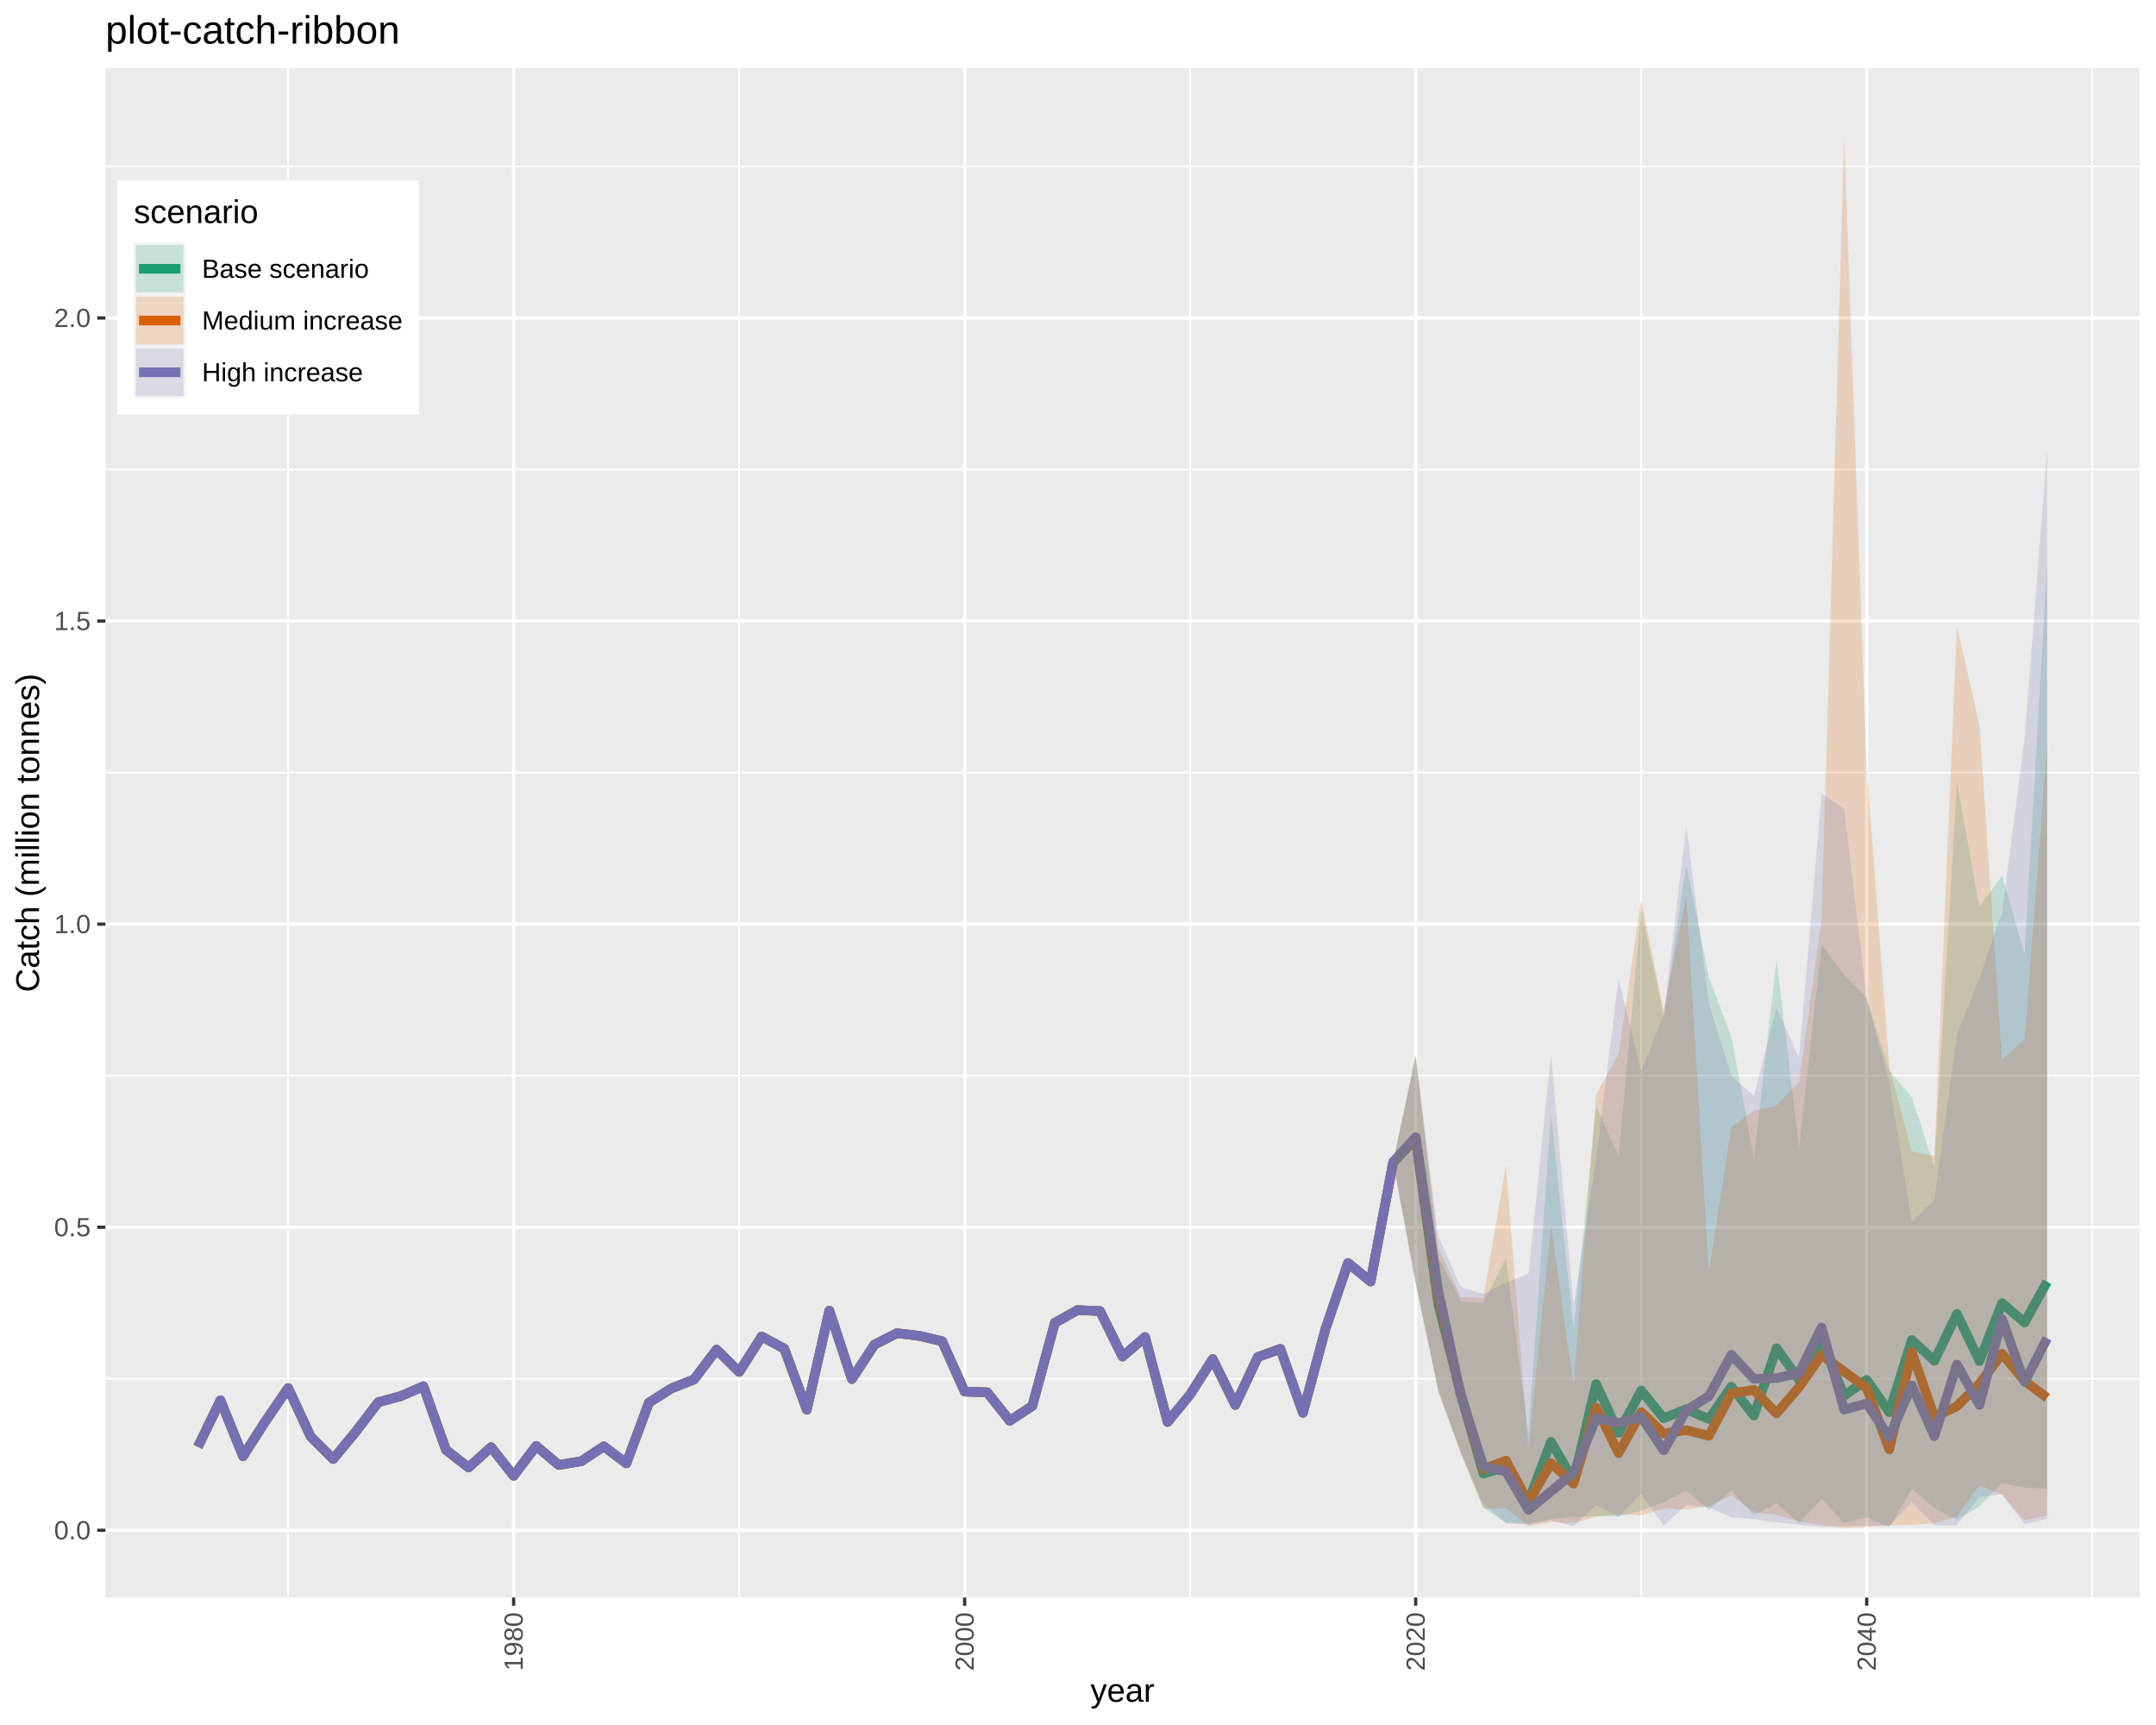
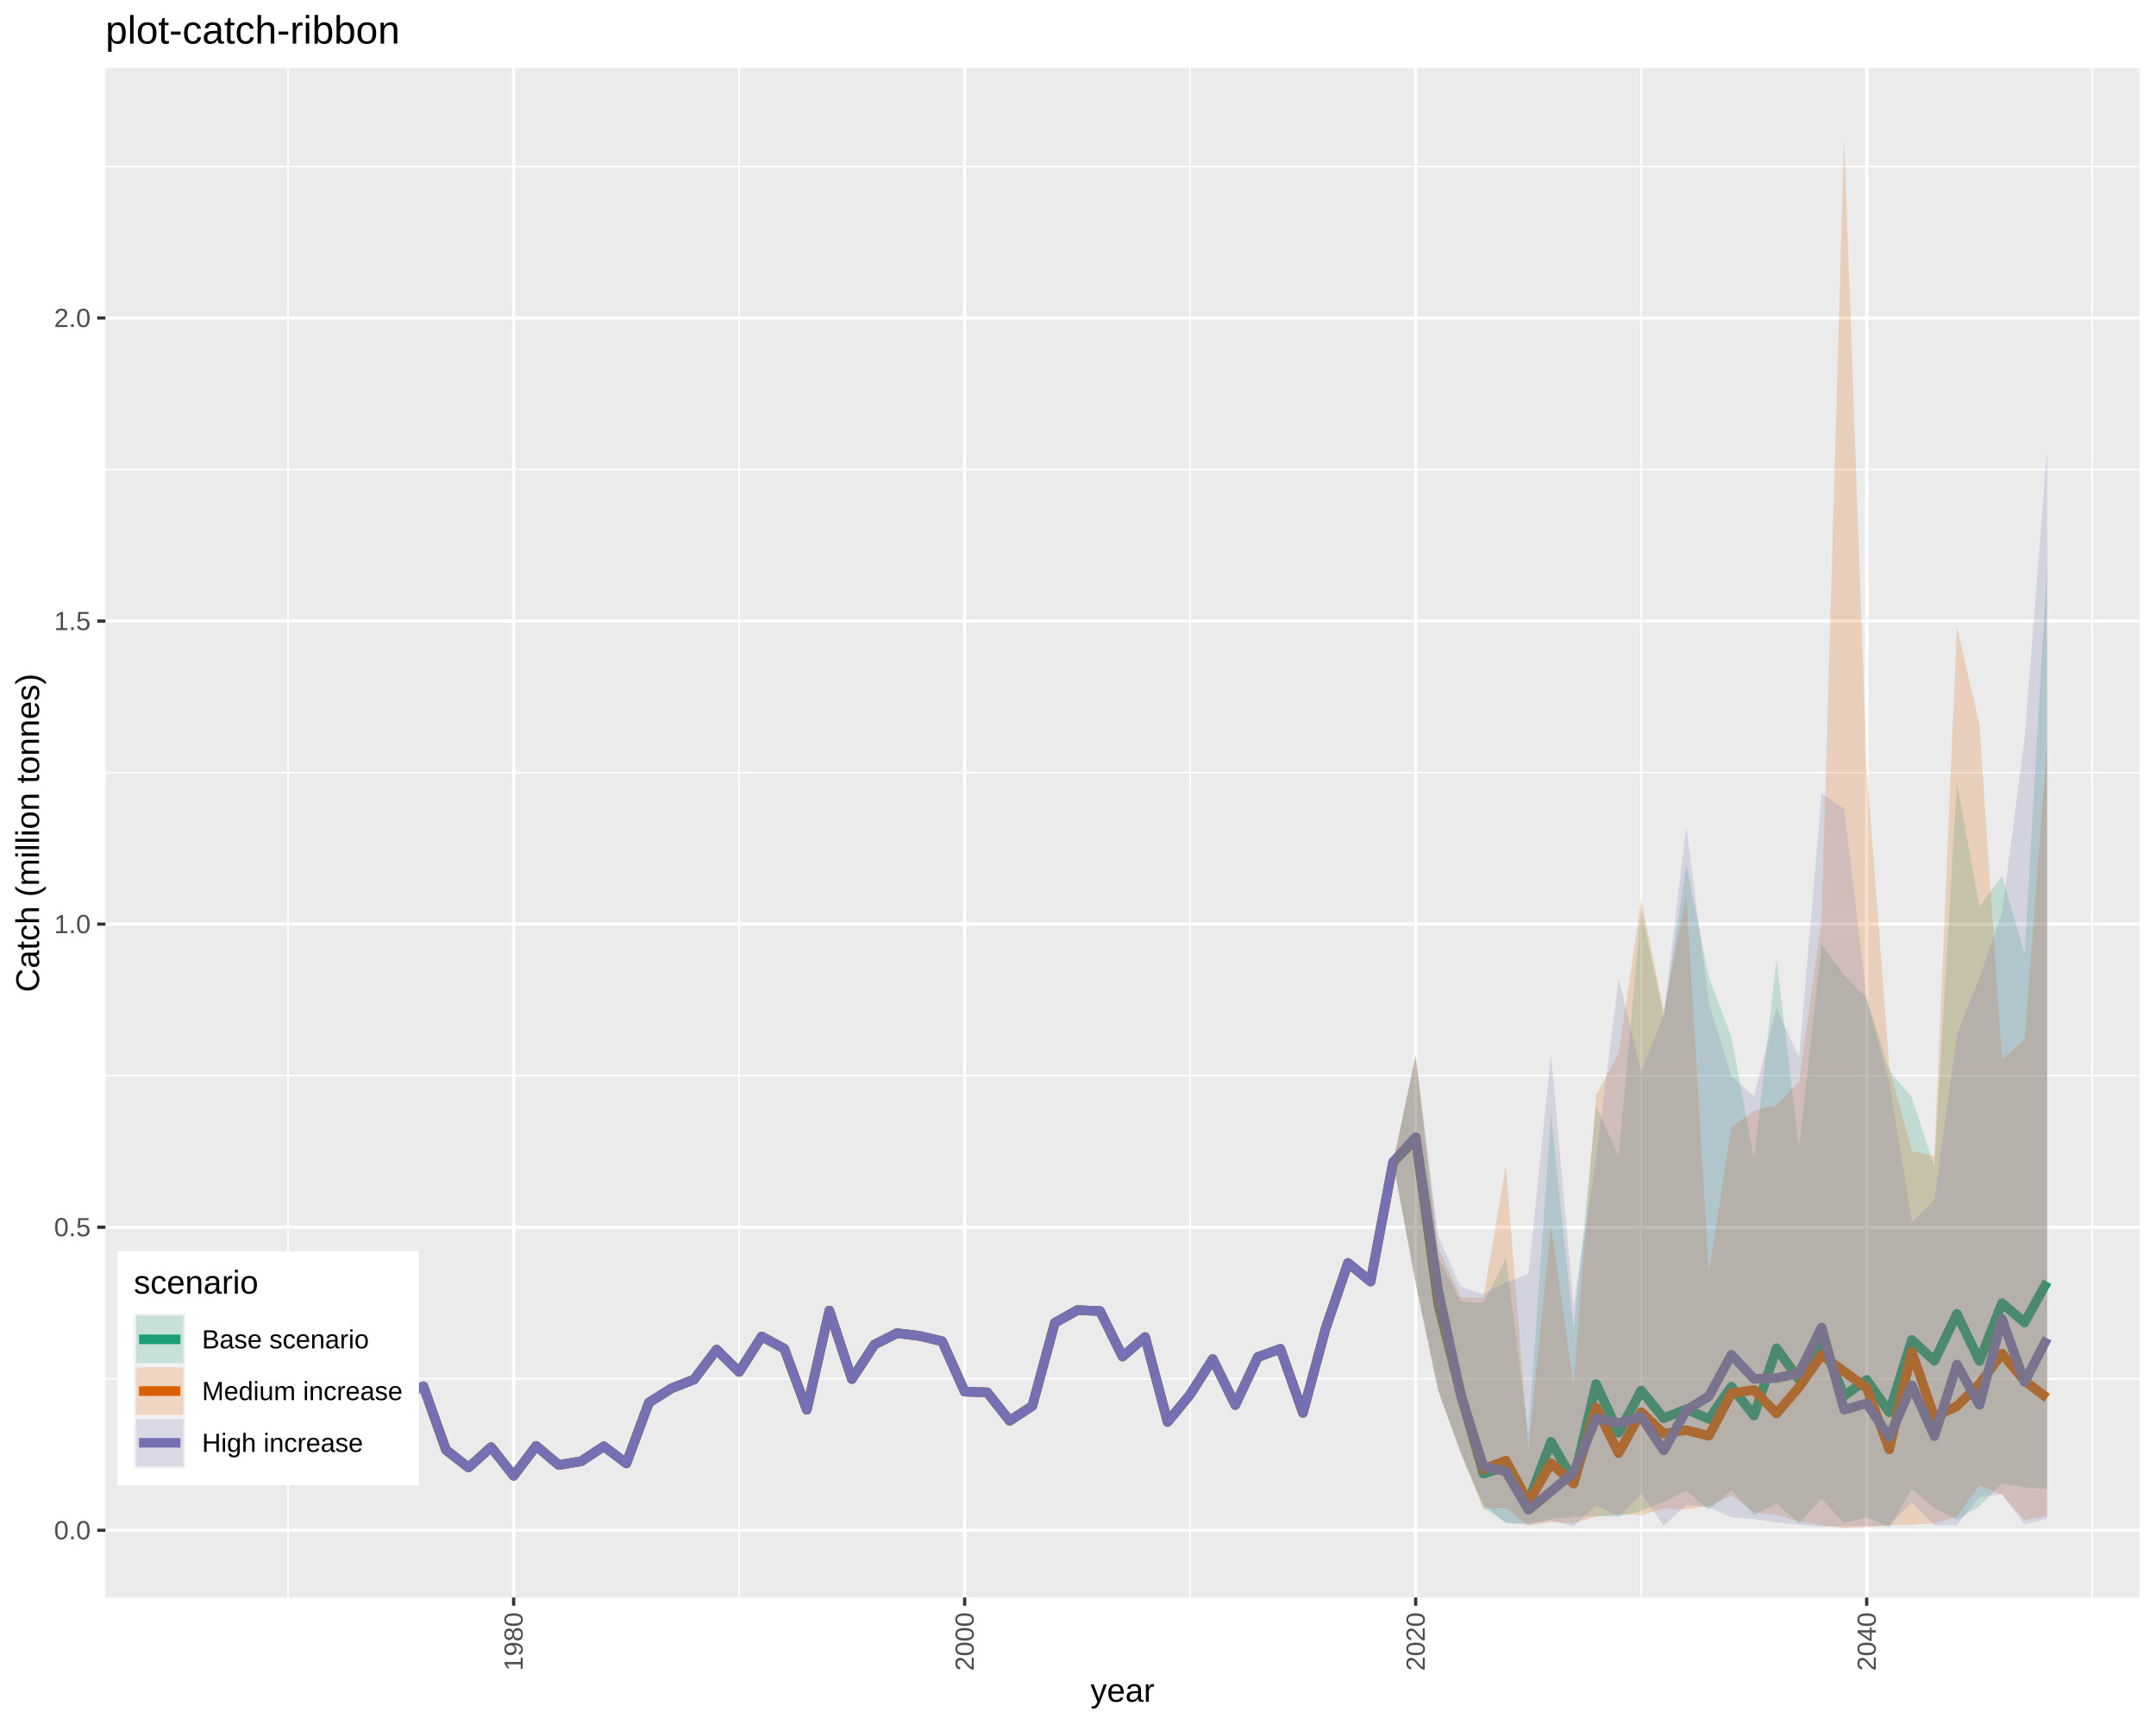
<svg xmlns="http://www.w3.org/2000/svg" viewBox="0 0 720.00 576.00">
  <defs>
    <style type="text/css">
    line, polyline, polygon, path, rect, circle {
      fill: none;
      stroke: #000000;
      stroke-linecap: round;
      stroke-linejoin: round;
      stroke-miterlimit: 10.00;
    }
  </style>
  </defs>
  <rect width="100%" height="100%" style="stroke: none; fill: #FFFFFF;" />
  <rect x="0.00" y="0.00" width="720.00" height="576.00" style="stroke-width: 1.07; stroke: #FFFFFF; fill: #FFFFFF;" />
  <defs>
    <clipPath id="cpMzUuMjF8NzE0LjUyfDUzMy40NHwyMi43Nw==">
      <rect x="35.21" y="22.77" width="679.31" height="510.67" />
    </clipPath>
  </defs>
  <rect x="35.21" y="22.77" width="679.31" height="510.67" style="stroke-width: 1.07; stroke: none; fill: #EBEBEB;" clip-path="url(#cpMzUuMjF8NzE0LjUyfDUzMy40NHwyMi43Nw==)" />
  <polyline points="35.21,460.38 714.52,460.38 " style="stroke-width: 0.53; stroke: #FFFFFF; stroke-linecap: butt;" clip-path="url(#cpMzUuMjF8NzE0LjUyfDUzMy40NHwyMi43Nw==)" />
  <polyline points="35.21,359.18 714.52,359.18 " style="stroke-width: 0.53; stroke: #FFFFFF; stroke-linecap: butt;" clip-path="url(#cpMzUuMjF8NzE0LjUyfDUzMy40NHwyMi43Nw==)" />
  <polyline points="35.21,257.98 714.52,257.98 " style="stroke-width: 0.53; stroke: #FFFFFF; stroke-linecap: butt;" clip-path="url(#cpMzUuMjF8NzE0LjUyfDUzMy40NHwyMi43Nw==)" />
  <polyline points="35.21,156.78 714.52,156.78 " style="stroke-width: 0.53; stroke: #FFFFFF; stroke-linecap: butt;" clip-path="url(#cpMzUuMjF8NzE0LjUyfDUzMy40NHwyMi43Nw==)" />
  <polyline points="35.21,55.58 714.52,55.58 " style="stroke-width: 0.53; stroke: #FFFFFF; stroke-linecap: butt;" clip-path="url(#cpMzUuMjF8NzE0LjUyfDUzMy40NHwyMi43Nw==)" />
  <polyline points="96.22,533.44 96.22,22.77 " style="stroke-width: 0.53; stroke: #FFFFFF; stroke-linecap: butt;" clip-path="url(#cpMzUuMjF8NzE0LjUyfDUzMy40NHwyMi43Nw==)" />
  <polyline points="246.84,533.44 246.84,22.77 " style="stroke-width: 0.53; stroke: #FFFFFF; stroke-linecap: butt;" clip-path="url(#cpMzUuMjF8NzE0LjUyfDUzMy40NHwyMi43Nw==)" />
  <polyline points="397.46,533.44 397.46,22.77 " style="stroke-width: 0.53; stroke: #FFFFFF; stroke-linecap: butt;" clip-path="url(#cpMzUuMjF8NzE0LjUyfDUzMy40NHwyMi43Nw==)" />
  <polyline points="548.08,533.44 548.08,22.77 " style="stroke-width: 0.53; stroke: #FFFFFF; stroke-linecap: butt;" clip-path="url(#cpMzUuMjF8NzE0LjUyfDUzMy40NHwyMi43Nw==)" />
  <polyline points="698.71,533.44 698.71,22.77 " style="stroke-width: 0.53; stroke: #FFFFFF; stroke-linecap: butt;" clip-path="url(#cpMzUuMjF8NzE0LjUyfDUzMy40NHwyMi43Nw==)" />
  <polyline points="35.21,510.98 714.52,510.98 " style="stroke-width: 1.07; stroke: #FFFFFF; stroke-linecap: butt;" clip-path="url(#cpMzUuMjF8NzE0LjUyfDUzMy40NHwyMi43Nw==)" />
  <polyline points="35.21,409.78 714.52,409.78 " style="stroke-width: 1.07; stroke: #FFFFFF; stroke-linecap: butt;" clip-path="url(#cpMzUuMjF8NzE0LjUyfDUzMy40NHwyMi43Nw==)" />
  <polyline points="35.21,308.58 714.52,308.58 " style="stroke-width: 1.07; stroke: #FFFFFF; stroke-linecap: butt;" clip-path="url(#cpMzUuMjF8NzE0LjUyfDUzMy40NHwyMi43Nw==)" />
  <polyline points="35.21,207.38 714.52,207.38 " style="stroke-width: 1.07; stroke: #FFFFFF; stroke-linecap: butt;" clip-path="url(#cpMzUuMjF8NzE0LjUyfDUzMy40NHwyMi43Nw==)" />
  <polyline points="35.21,106.18 714.52,106.18 " style="stroke-width: 1.07; stroke: #FFFFFF; stroke-linecap: butt;" clip-path="url(#cpMzUuMjF8NzE0LjUyfDUzMy40NHwyMi43Nw==)" />
  <polyline points="171.53,533.44 171.53,22.77 " style="stroke-width: 1.07; stroke: #FFFFFF; stroke-linecap: butt;" clip-path="url(#cpMzUuMjF8NzE0LjUyfDUzMy40NHwyMi43Nw==)" />
  <polyline points="322.15,533.44 322.15,22.77 " style="stroke-width: 1.07; stroke: #FFFFFF; stroke-linecap: butt;" clip-path="url(#cpMzUuMjF8NzE0LjUyfDUzMy40NHwyMi43Nw==)" />
  <polyline points="472.77,533.44 472.77,22.77 " style="stroke-width: 1.07; stroke: #FFFFFF; stroke-linecap: butt;" clip-path="url(#cpMzUuMjF8NzE0LjUyfDUzMy40NHwyMi43Nw==)" />
  <polyline points="623.39,533.44 623.39,22.77 " style="stroke-width: 1.07; stroke: #FFFFFF; stroke-linecap: butt;" clip-path="url(#cpMzUuMjF8NzE0LjUyfDUzMy40NHwyMi43Nw==)" />
  <polyline points="66.09,483.11 73.62,467.59 81.15,486.25 88.68,474.52 96.22,463.50 103.75,479.69 111.28,487.19 118.81,478.06 126.34,468.22 133.87,466.18 141.40,462.91 148.93,484.13 156.46,490.01 164.00,483.23 171.53,492.78 179.06,482.82 186.59,489.18 194.12,487.92 201.65,482.95 209.18,488.64 216.71,468.35 224.24,463.59 231.78,460.62 239.31,450.65 246.84,458.10 254.37,446.27 261.90,450.33 269.43,470.72 276.96,437.63 284.49,460.48 292.02,448.99 299.56,445.17 307.09,446.07 314.62,447.86 322.15,464.68 329.68,464.93 337.21,474.41 344.74,469.46 352.27,441.70 359.80,437.48 367.34,437.77 374.87,452.96 382.40,446.47 389.93,474.82 397.46,465.62 404.99,453.82 412.52,469.13 420.05,453.13 427.58,450.41 435.12,471.75 442.65,443.72 450.18,421.73 457.71,427.91 465.24,388.05 472.77,380.40 480.30,435.45 487.83,465.41 495.36,492.05 502.90,489.84 510.43,501.33 517.96,481.43 525.49,494.40 533.02,462.13 540.55,478.42 548.08,464.31 555.61,473.56 563.14,470.54 570.68,473.83 578.21,463.03 585.74,472.70 593.27,450.17 600.80,460.69 608.33,447.76 615.86,466.03 623.39,460.75 630.93,471.57 638.46,447.42 645.99,454.40 653.52,438.72 661.05,454.47 668.58,435.12 676.11,441.61 683.64,427.98 " style="stroke-width: 3.20; stroke: #1B9E77; stroke-linecap: butt;" clip-path="url(#cpMzUuMjF8NzE0LjUyfDUzMy40NHwyMi43Nw==)" />
  <polyline points="66.09,483.11 73.62,467.59 81.15,486.25 88.68,474.52 96.22,463.50 103.75,479.69 111.28,487.19 118.81,478.06 126.34,468.22 133.87,466.18 141.40,462.91 148.93,484.13 156.46,490.01 164.00,483.23 171.53,492.78 179.06,482.82 186.59,489.18 194.12,487.92 201.65,482.95 209.18,488.64 216.71,468.35 224.24,463.59 231.78,460.62 239.31,450.65 246.84,458.10 254.37,446.27 261.90,450.33 269.43,470.72 276.96,437.63 284.49,460.48 292.02,448.99 299.56,445.17 307.09,446.07 314.62,447.86 322.15,464.68 329.68,464.93 337.21,474.41 344.74,469.46 352.27,441.70 359.80,437.48 367.34,437.77 374.87,452.96 382.40,446.47 389.93,474.82 397.46,465.62 404.99,453.82 412.52,469.13 420.05,453.13 427.58,450.41 435.12,471.75 442.65,443.72 450.18,421.73 457.71,427.91 465.24,388.05 472.77,379.97 480.30,433.23 487.83,465.68 495.36,490.55 502.90,487.73 510.43,501.65 517.96,488.54 525.49,495.42 533.02,470.01 540.55,485.22 548.08,471.53 555.61,478.70 563.14,477.55 570.68,479.44 578.21,465.23 585.74,464.12 593.27,471.97 600.80,463.17 608.33,452.41 615.86,457.99 623.39,463.46 630.93,483.99 638.46,451.42 645.99,473.18 653.52,469.54 661.05,462.11 668.58,452.01 676.11,461.09 683.64,466.77 " style="stroke-width: 3.20; stroke: #D95F02; stroke-linecap: butt;" clip-path="url(#cpMzUuMjF8NzE0LjUyfDUzMy40NHwyMi43Nw==)" />
  <polyline points="66.09,483.11 73.62,467.59 81.15,486.25 88.68,474.52 96.22,463.50 103.75,479.69 111.28,487.19 118.81,478.06 126.34,468.22 133.87,466.18 141.40,462.91 148.93,484.13 156.46,490.01 164.00,483.23 171.53,492.78 179.06,482.82 186.59,489.18 194.12,487.92 201.65,482.95 209.18,488.64 216.71,468.35 224.24,463.59 231.78,460.62 239.31,450.65 246.84,458.10 254.37,446.27 261.90,450.33 269.43,470.72 276.96,437.63 284.49,460.48 292.02,448.99 299.56,445.17 307.09,446.07 314.62,447.86 322.15,464.68 329.68,464.93 337.21,474.41 344.74,469.46 352.27,441.70 359.80,437.48 367.34,437.77 374.87,452.96 382.40,446.47 389.93,474.82 397.46,465.62 404.99,453.82 412.52,469.13 420.05,453.13 427.58,450.41 435.12,471.75 442.65,443.72 450.18,421.73 457.71,427.91 465.24,388.05 472.77,379.70 480.30,430.95 487.83,465.81 495.36,489.60 502.90,491.32 510.43,504.18 517.96,497.99 525.49,491.78 533.02,473.58 540.55,475.15 548.08,473.06 555.61,484.31 563.14,470.90 570.68,466.21 578.21,452.39 585.74,460.42 593.27,460.16 600.80,458.50 608.33,443.27 615.86,470.72 623.39,468.61 630.93,479.89 638.46,462.62 645.99,479.55 653.52,455.62 661.05,469.12 668.58,440.43 676.11,461.47 683.64,446.88 " style="stroke-width: 3.20; stroke: #7570B3; stroke-linecap: butt;" clip-path="url(#cpMzUuMjF8NzE0LjUyfDUzMy40NHwyMi43Nw==)" />
  <polygon points="66.09,483.11 73.62,467.59 81.15,486.25 88.68,474.52 96.22,463.50 103.75,479.69 111.28,487.19 118.81,478.06 126.34,468.22 133.87,466.18 141.40,462.91 148.93,484.13 156.46,490.01 164.00,483.23 171.53,492.78 179.06,482.82 186.59,489.18 194.12,487.92 201.65,482.95 209.18,488.64 216.71,468.35 224.24,463.59 231.78,460.62 239.31,450.65 246.84,458.10 254.37,446.27 261.90,450.33 269.43,470.72 276.96,437.63 284.49,460.48 292.02,448.99 299.56,445.17 307.09,446.07 314.62,447.86 322.15,464.68 329.68,464.93 337.21,474.41 344.74,469.46 352.27,441.70 359.80,437.48 367.34,437.77 374.87,452.96 382.40,446.47 389.93,474.82 397.46,465.62 404.99,453.82 412.52,469.13 420.05,453.13 427.58,450.41 435.12,471.75 442.65,443.72 450.18,421.73 457.71,427.91 465.24,388.05 472.77,352.33 480.30,419.75 487.83,434.54 495.36,435.17 502.90,420.04 510.43,478.99 517.96,372.19 525.49,443.94 533.02,369.31 540.55,386.06 548.08,303.73 555.61,339.49 563.14,288.88 570.68,326.33 578.21,346.28 585.74,386.98 593.27,320.38 600.80,383.24 608.33,315.30 615.86,325.61 623.39,333.31 630.93,357.48 638.46,366.42 645.99,389.68 653.52,261.50 661.05,302.76 668.58,292.45 676.11,318.48 683.64,188.37 683.64,497.07 676.11,496.76 668.58,495.27 661.05,502.99 653.52,507.50 645.99,503.56 638.46,497.17 630.93,509.99 623.39,506.61 615.86,508.61 608.33,500.43 600.80,508.66 593.27,501.96 585.74,506.00 578.21,497.63 570.68,504.22 563.14,497.73 555.61,501.50 548.08,504.47 540.55,506.37 533.02,506.33 525.49,506.49 517.96,507.25 510.43,508.75 502.90,508.43 495.36,503.43 487.83,485.22 480.30,464.65 472.77,428.74 465.24,388.05 457.71,427.91 450.18,421.73 442.65,443.72 435.12,471.75 427.58,450.41 420.05,453.13 412.52,469.13 404.99,453.82 397.46,465.62 389.93,474.82 382.40,446.47 374.87,452.96 367.34,437.77 359.80,437.48 352.27,441.70 344.74,469.46 337.21,474.41 329.68,464.93 322.15,464.68 314.62,447.86 307.09,446.07 299.56,445.17 292.02,448.99 284.49,460.48 276.96,437.63 269.43,470.72 261.90,450.33 254.37,446.27 246.84,458.10 239.31,450.65 231.78,460.62 224.24,463.59 216.71,468.35 209.18,488.64 201.65,482.95 194.12,487.92 186.59,489.18 179.06,482.82 171.53,492.78 164.00,483.23 156.46,490.01 148.93,484.13 141.40,462.91 133.87,466.18 126.34,468.22 118.81,478.06 111.28,487.19 103.75,479.69 96.22,463.50 88.68,474.52 81.15,486.25 73.62,467.59 66.09,483.11 " style="stroke-width: 0.00; stroke: none; fill: #1B9E77; fill-opacity: 0.20;" clip-path="url(#cpMzUuMjF8NzE0LjUyfDUzMy40NHwyMi43Nw==)" />
  <polygon points="66.09,483.11 73.62,467.59 81.15,486.25 88.68,474.52 96.22,463.50 103.75,479.69 111.28,487.19 118.81,478.06 126.34,468.22 133.87,466.18 141.40,462.91 148.93,484.13 156.46,490.01 164.00,483.23 171.53,492.78 179.06,482.82 186.59,489.18 194.12,487.92 201.65,482.95 209.18,488.64 216.71,468.35 224.24,463.59 231.78,460.62 239.31,450.65 246.84,458.10 254.37,446.27 261.90,450.33 269.43,470.72 276.96,437.63 284.49,460.48 292.02,448.99 299.56,445.17 307.09,446.07 314.62,447.86 322.15,464.68 329.68,464.93 337.21,474.41 344.74,469.46 352.27,441.70 359.80,437.48 367.34,437.77 374.87,452.96 382.40,446.47 389.93,474.82 397.46,465.62 404.99,453.82 412.52,469.13 420.05,453.13 427.58,450.41 435.12,471.75 442.65,443.72 450.18,421.73 457.71,427.91 465.24,388.05 472.77,352.18 480.30,416.61 487.83,433.16 495.36,433.45 502.90,389.16 510.43,483.70 517.96,408.98 525.49,462.65 533.02,365.56 540.55,351.84 548.08,300.27 555.61,337.52 563.14,298.96 570.68,424.60 578.21,376.29 585.74,370.93 593.27,369.09 600.80,361.22 608.33,307.16 615.86,45.98 623.39,256.29 630.93,356.14 638.46,384.44 645.99,385.98 653.52,209.23 661.05,242.02 668.58,353.78 676.11,347.05 683.64,248.20 683.64,506.12 676.11,507.57 668.58,499.10 661.05,496.00 653.52,506.35 645.99,508.60 638.46,509.16 630.93,509.32 623.39,509.81 615.86,510.23 608.33,509.22 600.80,508.06 593.27,505.84 585.74,504.88 578.21,499.43 570.68,502.91 563.14,504.03 555.61,503.70 548.08,506.02 540.55,505.62 533.02,506.39 525.49,508.61 517.96,508.28 510.43,509.53 502.90,503.64 495.36,503.75 487.83,485.30 480.30,464.40 472.77,428.41 465.24,388.05 457.71,427.91 450.18,421.73 442.65,443.72 435.12,471.75 427.58,450.41 420.05,453.13 412.52,469.13 404.99,453.82 397.46,465.62 389.93,474.82 382.40,446.47 374.87,452.96 367.34,437.77 359.80,437.48 352.27,441.70 344.74,469.46 337.21,474.41 329.68,464.93 322.15,464.68 314.62,447.86 307.09,446.07 299.56,445.17 292.02,448.99 284.49,460.48 276.96,437.63 269.43,470.72 261.90,450.33 254.37,446.27 246.84,458.10 239.31,450.65 231.78,460.62 224.24,463.59 216.71,468.35 209.18,488.64 201.65,482.95 194.12,487.92 186.59,489.18 179.06,482.82 171.53,492.78 164.00,483.23 156.46,490.01 148.93,484.13 141.40,462.91 133.87,466.18 126.34,468.22 118.81,478.06 111.28,487.19 103.75,479.69 96.22,463.50 88.68,474.52 81.15,486.25 73.62,467.59 66.09,483.11 " style="stroke-width: 0.00; stroke: none; fill: #D95F02; fill-opacity: 0.20;" clip-path="url(#cpMzUuMjF8NzE0LjUyfDUzMy40NHwyMi43Nw==)" />
  <polygon points="66.09,483.11 73.62,467.59 81.15,486.25 88.68,474.52 96.22,463.50 103.75,479.69 111.28,487.19 118.81,478.06 126.34,468.22 133.87,466.18 141.40,462.91 148.93,484.13 156.46,490.01 164.00,483.23 171.53,492.78 179.06,482.82 186.59,489.18 194.12,487.92 201.65,482.95 209.18,488.64 216.71,468.35 224.24,463.59 231.78,460.62 239.31,450.65 246.84,458.10 254.37,446.27 261.90,450.33 269.43,470.72 276.96,437.63 284.49,460.48 292.02,448.99 299.56,445.17 307.09,446.07 314.62,447.86 322.15,464.68 329.68,464.93 337.21,474.41 344.74,469.46 352.27,441.70 359.80,437.48 367.34,437.77 374.87,452.96 382.40,446.47 389.93,474.82 397.46,465.62 404.99,453.82 412.52,469.13 420.05,453.13 427.58,450.41 435.12,471.75 442.65,443.72 450.18,421.73 457.71,427.91 465.24,388.05 472.77,352.92 480.30,412.77 487.83,429.76 495.36,432.09 502.90,428.27 510.43,425.31 517.96,352.16 525.49,435.87 533.02,386.91 540.55,326.78 548.08,357.71 555.61,338.79 563.14,275.96 570.68,334.96 578.21,359.36 585.74,365.99 593.27,336.49 600.80,353.17 608.33,264.99 615.86,270.06 623.39,333.76 630.93,361.28 638.46,408.08 645.99,400.59 653.52,345.38 661.05,326.48 668.58,304.70 676.11,246.68 683.64,150.03 683.64,507.13 676.11,509.00 668.58,498.98 661.05,499.83 653.52,509.28 645.99,509.37 638.46,501.59 630.93,509.48 623.39,509.55 615.86,509.53 608.33,509.86 600.80,509.09 593.27,508.36 585.74,507.24 578.21,506.65 570.68,503.25 563.14,502.50 555.61,509.45 548.08,498.86 540.55,506.47 533.02,502.57 525.49,509.66 517.96,507.66 510.43,509.07 502.90,508.64 495.36,502.17 487.83,484.86 480.30,463.97 472.77,428.33 465.24,388.05 457.71,427.91 450.18,421.73 442.65,443.72 435.12,471.75 427.58,450.41 420.05,453.13 412.52,469.13 404.99,453.82 397.46,465.62 389.93,474.82 382.40,446.47 374.87,452.96 367.34,437.77 359.80,437.48 352.27,441.70 344.74,469.46 337.21,474.41 329.68,464.93 322.15,464.68 314.62,447.86 307.09,446.07 299.56,445.17 292.02,448.99 284.49,460.48 276.96,437.63 269.43,470.72 261.90,450.33 254.37,446.27 246.84,458.10 239.31,450.65 231.78,460.62 224.24,463.59 216.71,468.35 209.18,488.64 201.65,482.95 194.12,487.92 186.59,489.18 179.06,482.82 171.53,492.78 164.00,483.23 156.46,490.01 148.93,484.13 141.40,462.91 133.87,466.18 126.34,468.22 118.81,478.06 111.28,487.19 103.75,479.69 96.22,463.50 88.68,474.52 81.15,486.25 73.62,467.59 66.09,483.11 " style="stroke-width: 0.00; stroke: none; fill: #7570B3; fill-opacity: 0.20;" clip-path="url(#cpMzUuMjF8NzE0LjUyfDUzMy40NHwyMi43Nw==)" />
  <defs>
    <clipPath id="cpMC4wMHw3MjAuMDB8NTc2LjAwfDAuMDA=">
      <rect x="0.00" y="0.00" width="720.00" height="576.00" />
    </clipPath>
  </defs>
  <g clip-path="url(#cpMC4wMHw3MjAuMDB8NTc2LjAwfDAuMDA=)">
    <text x="18.06" y="514.01" style="font-size: 8.80px; fill: #4D4D4D; font-family: Liberation Sans;" textLength="12.22px" lengthAdjust="spacingAndGlyphs">0.0</text>
  </g>
  <g clip-path="url(#cpMC4wMHw3MjAuMDB8NTc2LjAwfDAuMDA=)">
    <text x="18.06" y="412.80" style="font-size: 8.80px; fill: #4D4D4D; font-family: Liberation Sans;" textLength="12.22px" lengthAdjust="spacingAndGlyphs">0.5</text>
  </g>
  <g clip-path="url(#cpMC4wMHw3MjAuMDB8NTc2LjAwfDAuMDA=)">
    <text x="18.06" y="311.60" style="font-size: 8.80px; fill: #4D4D4D; font-family: Liberation Sans;" textLength="12.22px" lengthAdjust="spacingAndGlyphs">1.0</text>
  </g>
  <g clip-path="url(#cpMC4wMHw3MjAuMDB8NTc2LjAwfDAuMDA=)">
    <text x="18.06" y="210.40" style="font-size: 8.80px; fill: #4D4D4D; font-family: Liberation Sans;" textLength="12.22px" lengthAdjust="spacingAndGlyphs">1.5</text>
  </g>
  <g clip-path="url(#cpMC4wMHw3MjAuMDB8NTc2LjAwfDAuMDA=)">
    <text x="18.06" y="109.20" style="font-size: 8.80px; fill: #4D4D4D; font-family: Liberation Sans;" textLength="12.22px" lengthAdjust="spacingAndGlyphs">2.0</text>
  </g>
  <polyline points="32.47,510.98 35.21,510.98 " style="stroke-width: 1.07; stroke: #333333; stroke-linecap: butt;" clip-path="url(#cpMC4wMHw3MjAuMDB8NTc2LjAwfDAuMDA=)" />
  <polyline points="32.47,409.78 35.21,409.78 " style="stroke-width: 1.07; stroke: #333333; stroke-linecap: butt;" clip-path="url(#cpMC4wMHw3MjAuMDB8NTc2LjAwfDAuMDA=)" />
  <polyline points="32.47,308.58 35.21,308.58 " style="stroke-width: 1.07; stroke: #333333; stroke-linecap: butt;" clip-path="url(#cpMC4wMHw3MjAuMDB8NTc2LjAwfDAuMDA=)" />
  <polyline points="32.47,207.38 35.21,207.38 " style="stroke-width: 1.07; stroke: #333333; stroke-linecap: butt;" clip-path="url(#cpMC4wMHw3MjAuMDB8NTc2LjAwfDAuMDA=)" />
  <polyline points="32.47,106.18 35.21,106.18 " style="stroke-width: 1.07; stroke: #333333; stroke-linecap: butt;" clip-path="url(#cpMC4wMHw3MjAuMDB8NTc2LjAwfDAuMDA=)" />
  <polyline points="171.53,536.18 171.53,533.44 " style="stroke-width: 1.07; stroke: #333333; stroke-linecap: butt;" clip-path="url(#cpMC4wMHw3MjAuMDB8NTc2LjAwfDAuMDA=)" />
  <polyline points="322.15,536.18 322.15,533.44 " style="stroke-width: 1.07; stroke: #333333; stroke-linecap: butt;" clip-path="url(#cpMC4wMHw3MjAuMDB8NTc2LjAwfDAuMDA=)" />
  <polyline points="472.77,536.18 472.77,533.44 " style="stroke-width: 1.07; stroke: #333333; stroke-linecap: butt;" clip-path="url(#cpMC4wMHw3MjAuMDB8NTc2LjAwfDAuMDA=)" />
  <polyline points="623.39,536.18 623.39,533.44 " style="stroke-width: 1.07; stroke: #333333; stroke-linecap: butt;" clip-path="url(#cpMC4wMHw3MjAuMDB8NTc2LjAwfDAuMDA=)" />
  <g clip-path="url(#cpMC4wMHw3MjAuMDB8NTc2LjAwfDAuMDA=)">
    <text transform="translate(174.55,557.94) rotate(-90)" style="font-size: 8.80px; fill: #4D4D4D; font-family: Liberation Sans;" textLength="19.56px" lengthAdjust="spacingAndGlyphs">1980</text>
  </g>
  <g clip-path="url(#cpMC4wMHw3MjAuMDB8NTc2LjAwfDAuMDA=)">
    <text transform="translate(325.17,557.94) rotate(-90)" style="font-size: 8.80px; fill: #4D4D4D; font-family: Liberation Sans;" textLength="19.56px" lengthAdjust="spacingAndGlyphs">2000</text>
  </g>
  <g clip-path="url(#cpMC4wMHw3MjAuMDB8NTc2LjAwfDAuMDA=)">
    <text transform="translate(475.79,557.94) rotate(-90)" style="font-size: 8.80px; fill: #4D4D4D; font-family: Liberation Sans;" textLength="19.56px" lengthAdjust="spacingAndGlyphs">2020</text>
  </g>
  <g clip-path="url(#cpMC4wMHw3MjAuMDB8NTc2LjAwfDAuMDA=)">
    <text transform="translate(626.42,557.94) rotate(-90)" style="font-size: 8.80px; fill: #4D4D4D; font-family: Liberation Sans;" textLength="19.56px" lengthAdjust="spacingAndGlyphs">2040</text>
  </g>
  <g clip-path="url(#cpMC4wMHw3MjAuMDB8NTc2LjAwfDAuMDA=)">
    <text x="364.16" y="568.24" style="font-size: 11.00px; font-family: Liberation Sans;" textLength="21.41px" lengthAdjust="spacingAndGlyphs">year</text>
  </g>
  <g clip-path="url(#cpMC4wMHw3MjAuMDB8NTc2LjAwfDAuMDA=)">
    <text transform="translate(13.04,331.31) rotate(-90)" style="font-size: 11.00px; font-family: Liberation Sans;" textLength="106.41px" lengthAdjust="spacingAndGlyphs">Catch (million tonnes)</text>
  </g>
-   <rect x="39.21" y="60.31" width="100.69" height="78.12" style="stroke-width: 1.07; stroke: none; fill: #FFFFFF;" clip-path="url(#cpMC4wMHw3MjAuMDB8NTc2LjAwfDAuMDA=)" />
+   <rect x="39.21" y="417.78" width="100.69" height="78.12" style="stroke-width: 1.07; stroke: none; fill: #FFFFFF;" clip-path="url(#cpMC4wMHw3MjAuMDB8NTc2LjAwfDAuMDA=)" />
  <g clip-path="url(#cpMC4wMHw3MjAuMDB8NTc2LjAwfDAuMDA=)">
-     <text x="44.69" y="74.49" style="font-size: 11.00px; font-family: Liberation Sans;" textLength="41.59px" lengthAdjust="spacingAndGlyphs">scenario</text>
+     <text x="44.69" y="431.96" style="font-size: 11.00px; font-family: Liberation Sans;" textLength="41.59px" lengthAdjust="spacingAndGlyphs">scenario</text>
  </g>
-   <rect x="44.69" y="81.11" width="17.28" height="17.28" style="stroke-width: 1.07; stroke: none; fill: #F2F2F2;" clip-path="url(#cpMC4wMHw3MjAuMDB8NTc2LjAwfDAuMDA=)" />
-   <line x1="46.42" y1="89.75" x2="60.25" y2="89.75" style="stroke-width: 3.20; stroke: #1B9E77; stroke-linecap: butt;" clip-path="url(#cpMC4wMHw3MjAuMDB8NTc2LjAwfDAuMDA=)" />
-   <rect x="45.40" y="81.82" width="15.86" height="15.86" style="stroke-width: 1.07; stroke: none; stroke-linecap: square; stroke-linejoin: miter; fill: #1B9E77; fill-opacity: 0.20;" clip-path="url(#cpMC4wMHw3MjAuMDB8NTc2LjAwfDAuMDA=)" />
-   <rect x="44.69" y="98.39" width="17.28" height="17.28" style="stroke-width: 1.07; stroke: none; fill: #F2F2F2;" clip-path="url(#cpMC4wMHw3MjAuMDB8NTc2LjAwfDAuMDA=)" />
-   <line x1="46.42" y1="107.03" x2="60.25" y2="107.03" style="stroke-width: 3.20; stroke: #D95F02; stroke-linecap: butt;" clip-path="url(#cpMC4wMHw3MjAuMDB8NTc2LjAwfDAuMDA=)" />
-   <rect x="45.40" y="99.10" width="15.86" height="15.86" style="stroke-width: 1.07; stroke: none; stroke-linecap: square; stroke-linejoin: miter; fill: #D95F02; fill-opacity: 0.20;" clip-path="url(#cpMC4wMHw3MjAuMDB8NTc2LjAwfDAuMDA=)" />
-   <rect x="44.69" y="115.67" width="17.28" height="17.28" style="stroke-width: 1.07; stroke: none; fill: #F2F2F2;" clip-path="url(#cpMC4wMHw3MjAuMDB8NTc2LjAwfDAuMDA=)" />
-   <line x1="46.42" y1="124.31" x2="60.25" y2="124.31" style="stroke-width: 3.20; stroke: #7570B3; stroke-linecap: butt;" clip-path="url(#cpMC4wMHw3MjAuMDB8NTc2LjAwfDAuMDA=)" />
-   <rect x="45.40" y="116.38" width="15.86" height="15.86" style="stroke-width: 1.07; stroke: none; stroke-linecap: square; stroke-linejoin: miter; fill: #7570B3; fill-opacity: 0.20;" clip-path="url(#cpMC4wMHw3MjAuMDB8NTc2LjAwfDAuMDA=)" />
+   <rect x="44.69" y="438.58" width="17.28" height="17.28" style="stroke-width: 1.07; stroke: none; fill: #F2F2F2;" clip-path="url(#cpMC4wMHw3MjAuMDB8NTc2LjAwfDAuMDA=)" />
+   <line x1="46.42" y1="447.22" x2="60.25" y2="447.22" style="stroke-width: 3.20; stroke: #1B9E77; stroke-linecap: butt;" clip-path="url(#cpMC4wMHw3MjAuMDB8NTc2LjAwfDAuMDA=)" />
+   <rect x="45.40" y="439.29" width="15.86" height="15.86" style="stroke-width: 1.07; stroke: none; stroke-linecap: square; stroke-linejoin: miter; fill: #1B9E77; fill-opacity: 0.20;" clip-path="url(#cpMC4wMHw3MjAuMDB8NTc2LjAwfDAuMDA=)" />
+   <rect x="44.69" y="455.86" width="17.28" height="17.28" style="stroke-width: 1.07; stroke: none; fill: #F2F2F2;" clip-path="url(#cpMC4wMHw3MjAuMDB8NTc2LjAwfDAuMDA=)" />
+   <line x1="46.42" y1="464.50" x2="60.25" y2="464.50" style="stroke-width: 3.20; stroke: #D95F02; stroke-linecap: butt;" clip-path="url(#cpMC4wMHw3MjAuMDB8NTc2LjAwfDAuMDA=)" />
+   <rect x="45.40" y="456.57" width="15.86" height="15.86" style="stroke-width: 1.07; stroke: none; stroke-linecap: square; stroke-linejoin: miter; fill: #D95F02; fill-opacity: 0.20;" clip-path="url(#cpMC4wMHw3MjAuMDB8NTc2LjAwfDAuMDA=)" />
+   <rect x="44.69" y="473.14" width="17.28" height="17.28" style="stroke-width: 1.07; stroke: none; fill: #F2F2F2;" clip-path="url(#cpMC4wMHw3MjAuMDB8NTc2LjAwfDAuMDA=)" />
+   <line x1="46.42" y1="481.78" x2="60.25" y2="481.78" style="stroke-width: 3.20; stroke: #7570B3; stroke-linecap: butt;" clip-path="url(#cpMC4wMHw3MjAuMDB8NTc2LjAwfDAuMDA=)" />
+   <rect x="45.40" y="473.85" width="15.86" height="15.86" style="stroke-width: 1.07; stroke: none; stroke-linecap: square; stroke-linejoin: miter; fill: #7570B3; fill-opacity: 0.20;" clip-path="url(#cpMC4wMHw3MjAuMDB8NTc2LjAwfDAuMDA=)" />
  <g clip-path="url(#cpMC4wMHw3MjAuMDB8NTc2LjAwfDAuMDA=)">
-     <text x="67.45" y="92.78" style="font-size: 8.80px; font-family: Liberation Sans;" textLength="55.75px" lengthAdjust="spacingAndGlyphs">Base scenario</text>
+     <text x="67.45" y="450.25" style="font-size: 8.80px; font-family: Liberation Sans;" textLength="55.75px" lengthAdjust="spacingAndGlyphs">Base scenario</text>
  </g>
  <g clip-path="url(#cpMC4wMHw3MjAuMDB8NTc2LjAwfDAuMDA=)">
-     <text x="67.45" y="110.06" style="font-size: 8.80px; font-family: Liberation Sans;" textLength="66.97px" lengthAdjust="spacingAndGlyphs">Medium increase</text>
+     <text x="67.45" y="467.53" style="font-size: 8.80px; font-family: Liberation Sans;" textLength="66.97px" lengthAdjust="spacingAndGlyphs">Medium increase</text>
  </g>
  <g clip-path="url(#cpMC4wMHw3MjAuMDB8NTc2LjAwfDAuMDA=)">
-     <text x="67.45" y="127.34" style="font-size: 8.80px; font-family: Liberation Sans;" textLength="53.78px" lengthAdjust="spacingAndGlyphs">High increase</text>
+     <text x="67.45" y="484.81" style="font-size: 8.80px; font-family: Liberation Sans;" textLength="53.78px" lengthAdjust="spacingAndGlyphs">High increase</text>
  </g>
  <g clip-path="url(#cpMC4wMHw3MjAuMDB8NTc2LjAwfDAuMDA=)">
    <text x="35.21" y="14.56" style="font-size: 13.20px; font-family: Liberation Sans;" textLength="98.17px" lengthAdjust="spacingAndGlyphs">plot-catch-ribbon</text>
  </g>
</svg>
